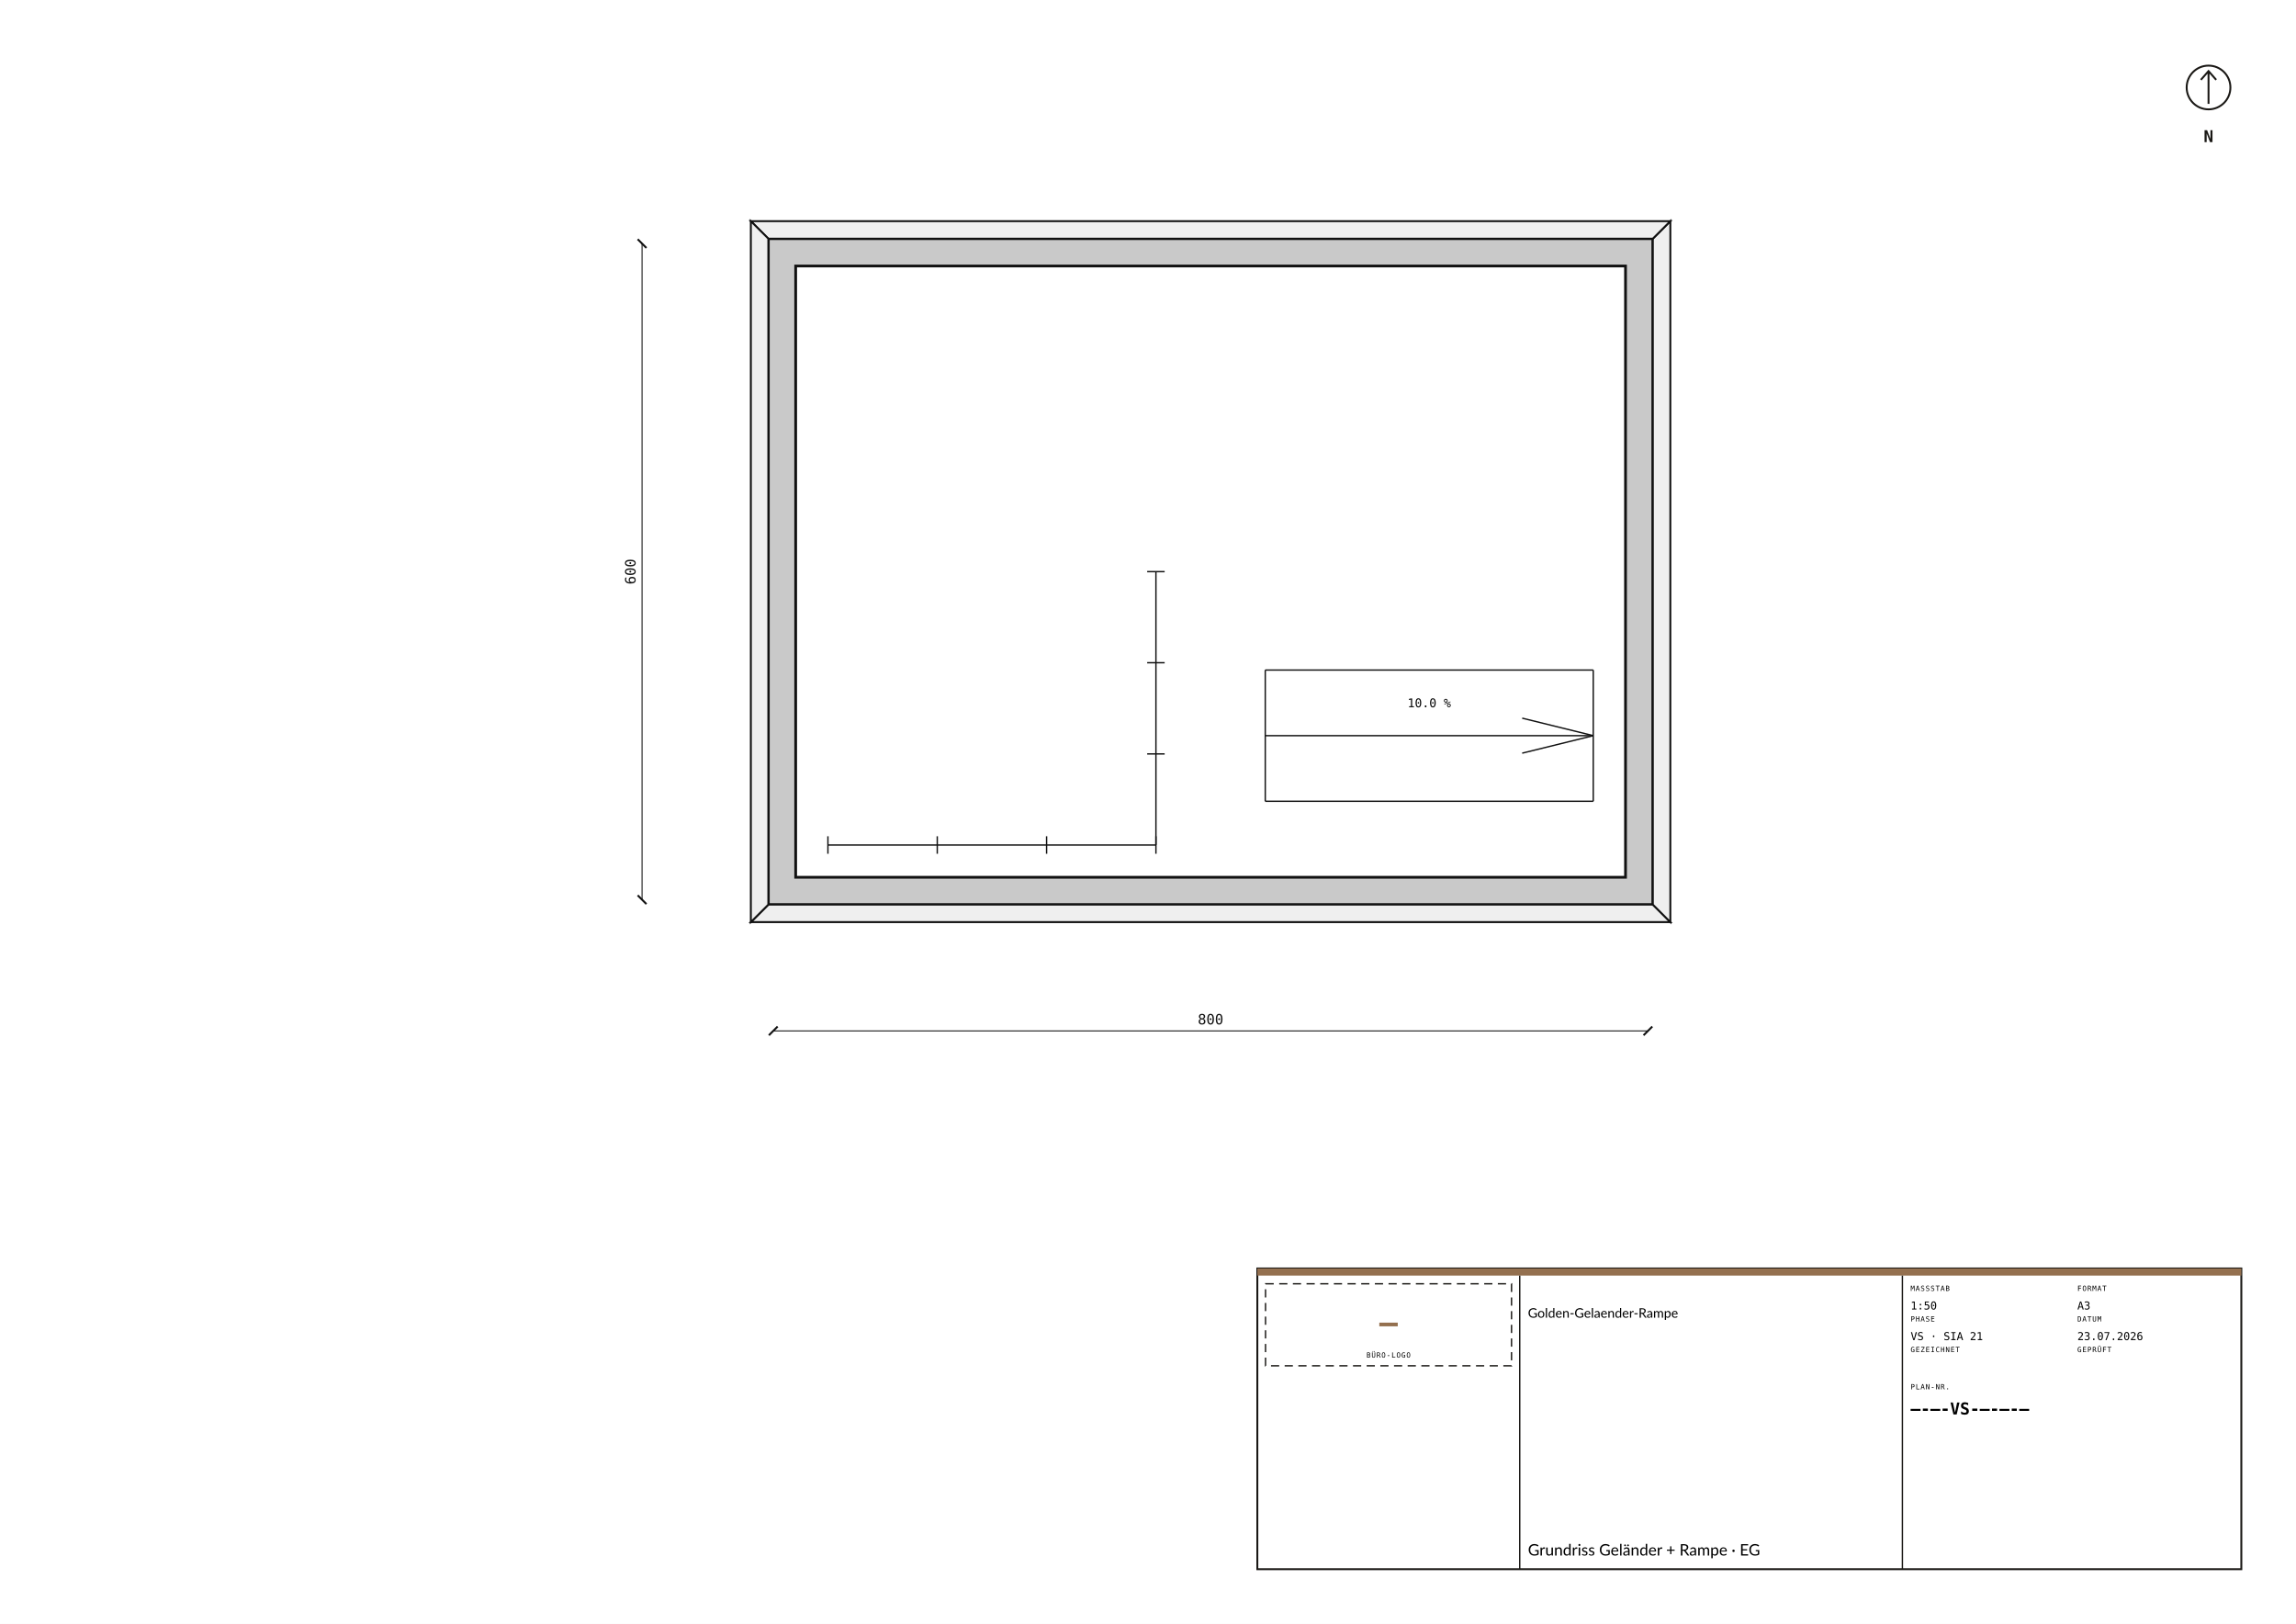
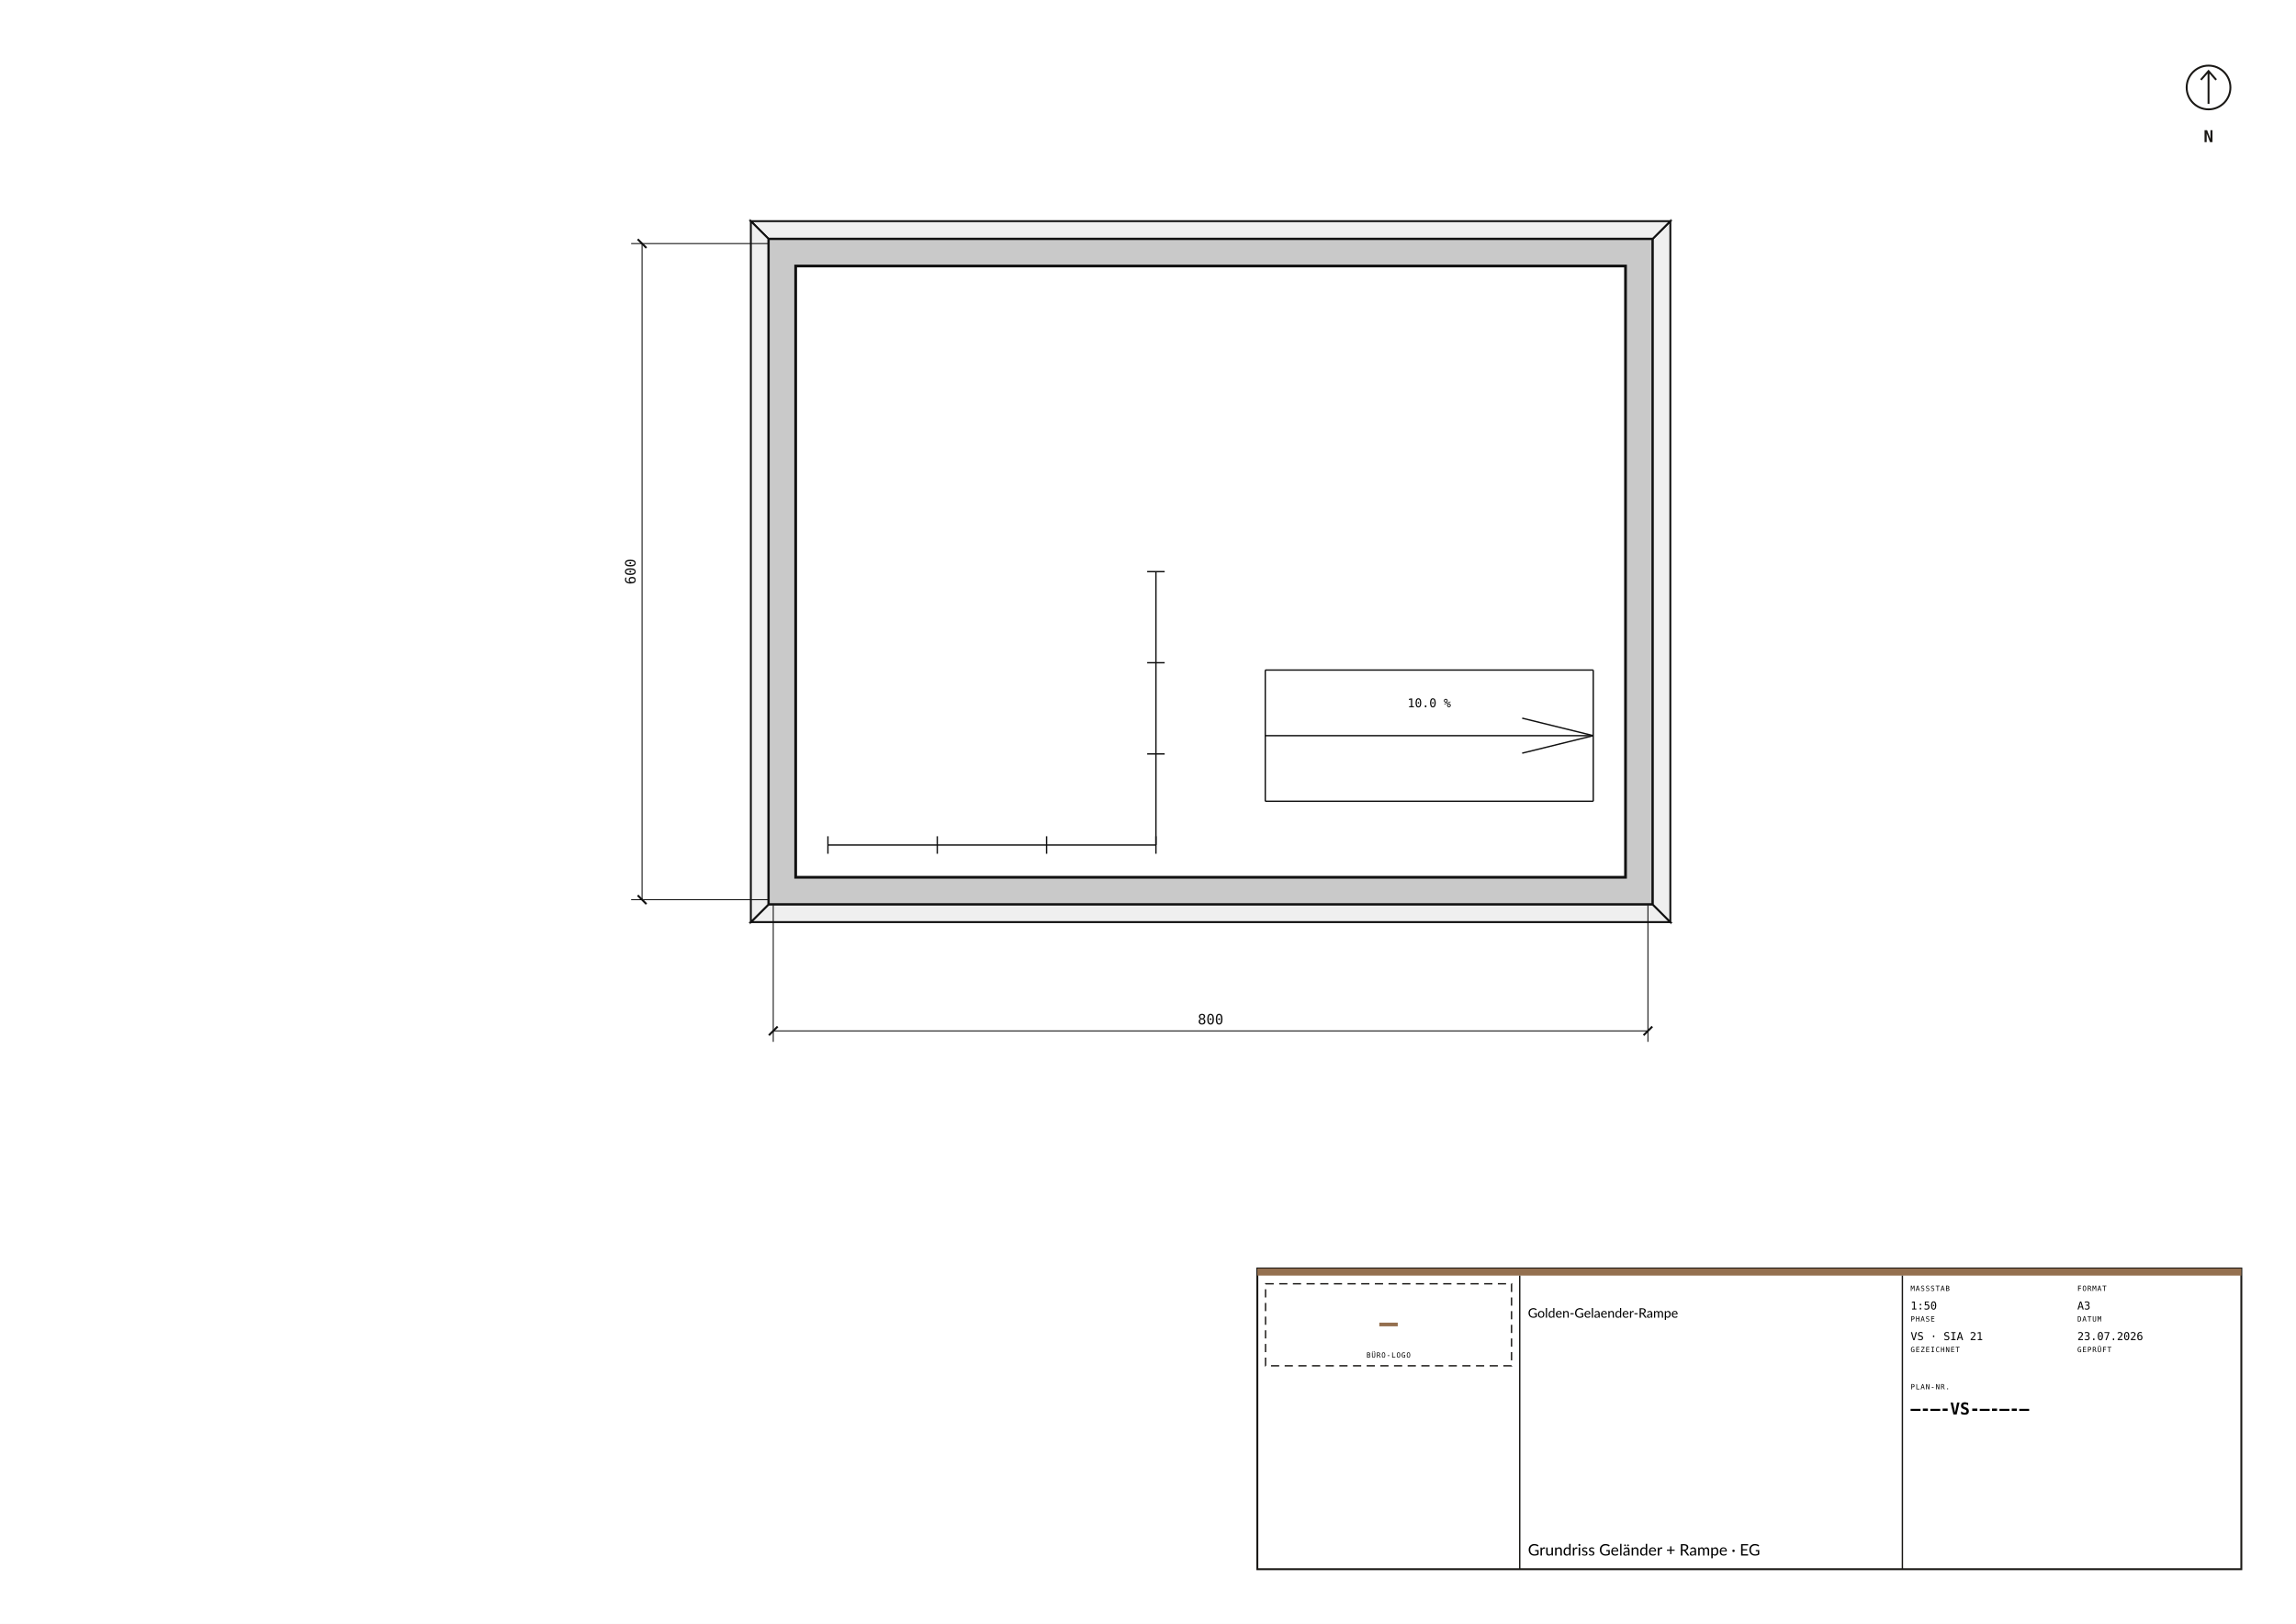
<svg xmlns="http://www.w3.org/2000/svg" width="420mm" height="297mm" viewBox="0 0 420 297" font-family="Helvetica, Arial, sans-serif">
  <rect width="420" height="297" fill="white" />
  <g transform="translate(141.45, 164.55) scale(0.02)">
    <path d="M 8045 45 L 8045 -6045 L -45 -6045 L -45 45 Z M 205 -5795 L 7795 -5795 L 7795 -205 L 205 -205 Z" fill-rule="evenodd" fill="#c9c9c9" stroke="#111" stroke-width="25" />
    <path d="M -45 45 L 8045 45 L 8205 205 L -205 205 Z" fill-rule="evenodd" fill="#efefef" stroke="#111" stroke-width="17.5" />
    <path d="M 8045 45 L 8045 -6045 L 8205 -6205 L 8205 205 Z" fill-rule="evenodd" fill="#efefef" stroke="#111" stroke-width="17.5" />
    <path d="M 8045 -6045 L -45 -6045 L -205 -6205 L 8205 -6205 Z" fill-rule="evenodd" fill="#efefef" stroke="#111" stroke-width="17.5" />
    <path d="M -45 -6045 L -45 45 L -205 205 L -205 -6205 Z" fill-rule="evenodd" fill="#efefef" stroke="#111" stroke-width="17.5" />
    <line x1="500" y1="-500" x2="3500" y2="-500" stroke="#111" stroke-width="12.5" />
    <line x1="3500" y1="-500" x2="3500" y2="-3000" stroke="#111" stroke-width="12.5" />
    <line x1="500" y1="-580" x2="500" y2="-420" stroke="#111" stroke-width="12.5" />
    <line x1="1500" y1="-580" x2="1500" y2="-420" stroke="#111" stroke-width="12.5" />
    <line x1="2500" y1="-580" x2="2500" y2="-420" stroke="#111" stroke-width="12.5" />
    <line x1="3500" y1="-580" x2="3500" y2="-420" stroke="#111" stroke-width="12.5" />
    <line x1="3420" y1="-1333" x2="3580" y2="-1333" stroke="#111" stroke-width="12.5" />
    <line x1="3420" y1="-2167" x2="3580" y2="-2167" stroke="#111" stroke-width="12.5" />
    <line x1="3420" y1="-3000" x2="3580" y2="-3000" stroke="#111" stroke-width="12.5" />
    <line x1="4500" y1="-2100" x2="7500" y2="-2100" stroke="#111" stroke-width="12.5" />
    <line x1="7500" y1="-2100" x2="7500" y2="-900" stroke="#111" stroke-width="12.5" />
    <line x1="7500" y1="-900" x2="4500" y2="-900" stroke="#111" stroke-width="12.5" />
    <line x1="4500" y1="-900" x2="4500" y2="-2100" stroke="#111" stroke-width="12.5" />
    <line x1="4500" y1="-1500" x2="7500" y2="-1500" stroke="#111" stroke-width="12.5" />
    <line x1="7500" y1="-1500" x2="6850" y2="-1660" stroke="#111" stroke-width="12.5" />
    <line x1="7500" y1="-1500" x2="6850" y2="-1340" stroke="#111" stroke-width="12.5" />
    <text x="6000" y="-1760" text-anchor="middle" font-size="110" font-family="'IBM Plex Mono', ui-monospace, monospace">10.0 %</text>
    <g stroke="#111" fill="#111">
      <line x1="0" y1="1200" x2="8000" y2="1200" stroke-width="9" />
+       <line x1="0" y1="50" x2="0" y2="1300" stroke-width="9" />
+       <line x1="8000" y1="50" x2="8000" y2="1300" stroke-width="9" />
      <line x1="-40" y1="1240" x2="40" y2="1160" stroke-width="18" />
      <line x1="7960" y1="1240" x2="8040" y2="1160" stroke-width="18" />
      <text x="4000" y="1140" text-anchor="middle" font-size="130" font-family="'IBM Plex Mono', ui-monospace, monospace" stroke="none">800</text>
    </g>
    <g stroke="#111" fill="#111">
      <line x1="-1200" y1="0" x2="-1200" y2="-6000" stroke-width="9" />
+       <line x1="-50" y1="0" x2="-1300" y2="0" stroke-width="9" />
+       <line x1="-50" y1="-6000" x2="-1300" y2="-6000" stroke-width="9" />
      <line x1="-1240" y1="-40" x2="-1160" y2="40" stroke-width="18" />
      <line x1="-1240" y1="-6040" x2="-1160" y2="-5960" stroke-width="18" />
      <text x="-1260" y="-3000" text-anchor="middle" font-size="130" font-family="'IBM Plex Mono', ui-monospace, monospace" stroke="none" transform="rotate(-90 -1260 -3000)">600</text>
    </g>
  </g>
  <g data-teil="nordpfeil" stroke="#1A1815" fill="none" stroke-width="0.35">
    <circle cx="404.00" cy="16.00" r="4" />
    <path d="M 404.00 19.00 L 404.00 13.00 M 402.60 14.60 L 404.00 13.00 L 405.40 14.60" />
    <text x="404.00" y="26.00" text-anchor="middle" font-family="'IBM Plex Mono', ui-monospace, monospace" font-size="3" font-feature-settings="'tnum'" font-weight="bold" stroke="none" fill="#1A1815">N</text>
  </g>
  <g data-teil="plankopf">
    <rect x="230" y="232" width="180" height="55" fill="white" stroke="#1A1815" stroke-width="0.35" />
    <rect x="230" y="232" width="180" height="1.3" fill="#94704F" />
    <line x1="278" y1="233.3" x2="278" y2="287" stroke="#1A1815" stroke-width="0.25" />
    <line x1="348" y1="233.3" x2="348" y2="287" stroke="#1A1815" stroke-width="0.25" />
    <rect x="231.5" y="234.8" width="45" height="15" fill="none" stroke="#1A1815" stroke-width="0.25" stroke-dasharray="1.5 1" />
    <text x="254.00" y="243.80" text-anchor="middle" font-family="'IBM Plex Mono', ui-monospace, monospace" font-size="5.6" font-feature-settings="'tnum'" font-weight="bold" fill="#94704F">—</text>
    <text x="254.00" y="248.30" text-anchor="middle" font-family="'IBM Plex Mono', ui-monospace, monospace" font-size="1.3" font-feature-settings="'tnum'" letter-spacing="0.1em">BÜRO-LOGO</text>
    <text x="279.50" y="241.00" text-anchor="start" font-family="'Lato', Helvetica, Arial, sans-serif" font-size="2.4">Golden-Gelaender-Rampe</text>
    <text x="279.50" y="284.50" text-anchor="start" font-family="'Lato', Helvetica, Arial, sans-serif" font-size="2.9">Grundriss Geländer + Rampe · EG</text>
    <text x="349.50" y="236.10" text-anchor="start" font-family="'IBM Plex Mono', ui-monospace, monospace" font-size="1.3" font-feature-settings="'tnum'" letter-spacing="0.1em">MASSSTAB</text>
    <text x="349.50" y="239.50" text-anchor="start" font-family="'IBM Plex Mono', ui-monospace, monospace" font-size="2" font-feature-settings="'tnum'">1:50</text>
    <text x="380.00" y="236.10" text-anchor="start" font-family="'IBM Plex Mono', ui-monospace, monospace" font-size="1.3" font-feature-settings="'tnum'" letter-spacing="0.1em">FORMAT</text>
    <text x="380.00" y="239.50" text-anchor="start" font-family="'IBM Plex Mono', ui-monospace, monospace" font-size="2" font-feature-settings="'tnum'">A3</text>
    <text x="349.50" y="241.70" text-anchor="start" font-family="'IBM Plex Mono', ui-monospace, monospace" font-size="1.3" font-feature-settings="'tnum'" letter-spacing="0.1em">PHASE</text>
    <text x="349.50" y="245.10" text-anchor="start" font-family="'IBM Plex Mono', ui-monospace, monospace" font-size="2" font-feature-settings="'tnum'">VS · SIA 21</text>
    <text x="380.00" y="241.70" text-anchor="start" font-family="'IBM Plex Mono', ui-monospace, monospace" font-size="1.3" font-feature-settings="'tnum'" letter-spacing="0.1em">DATUM</text>
    <text x="380.00" y="245.10" text-anchor="start" font-family="'IBM Plex Mono', ui-monospace, monospace" font-size="2" font-feature-settings="'tnum'">23.07.2026</text>
    <text x="349.50" y="247.30" text-anchor="start" font-family="'IBM Plex Mono', ui-monospace, monospace" font-size="1.3" font-feature-settings="'tnum'" letter-spacing="0.1em">GEZEICHNET</text>
    <text x="380.00" y="247.30" text-anchor="start" font-family="'IBM Plex Mono', ui-monospace, monospace" font-size="1.3" font-feature-settings="'tnum'" letter-spacing="0.1em">GEPRÜFT</text>
    <text x="349.50" y="254.10" text-anchor="start" font-family="'IBM Plex Mono', ui-monospace, monospace" font-size="1.3" font-feature-settings="'tnum'" letter-spacing="0.1em">PLAN-NR.</text>
    <text x="349.50" y="258.70" text-anchor="start" font-family="'IBM Plex Mono', ui-monospace, monospace" font-size="3" font-feature-settings="'tnum'" font-weight="bold">—-—-VS-—-—-—</text>
  </g>
</svg>
